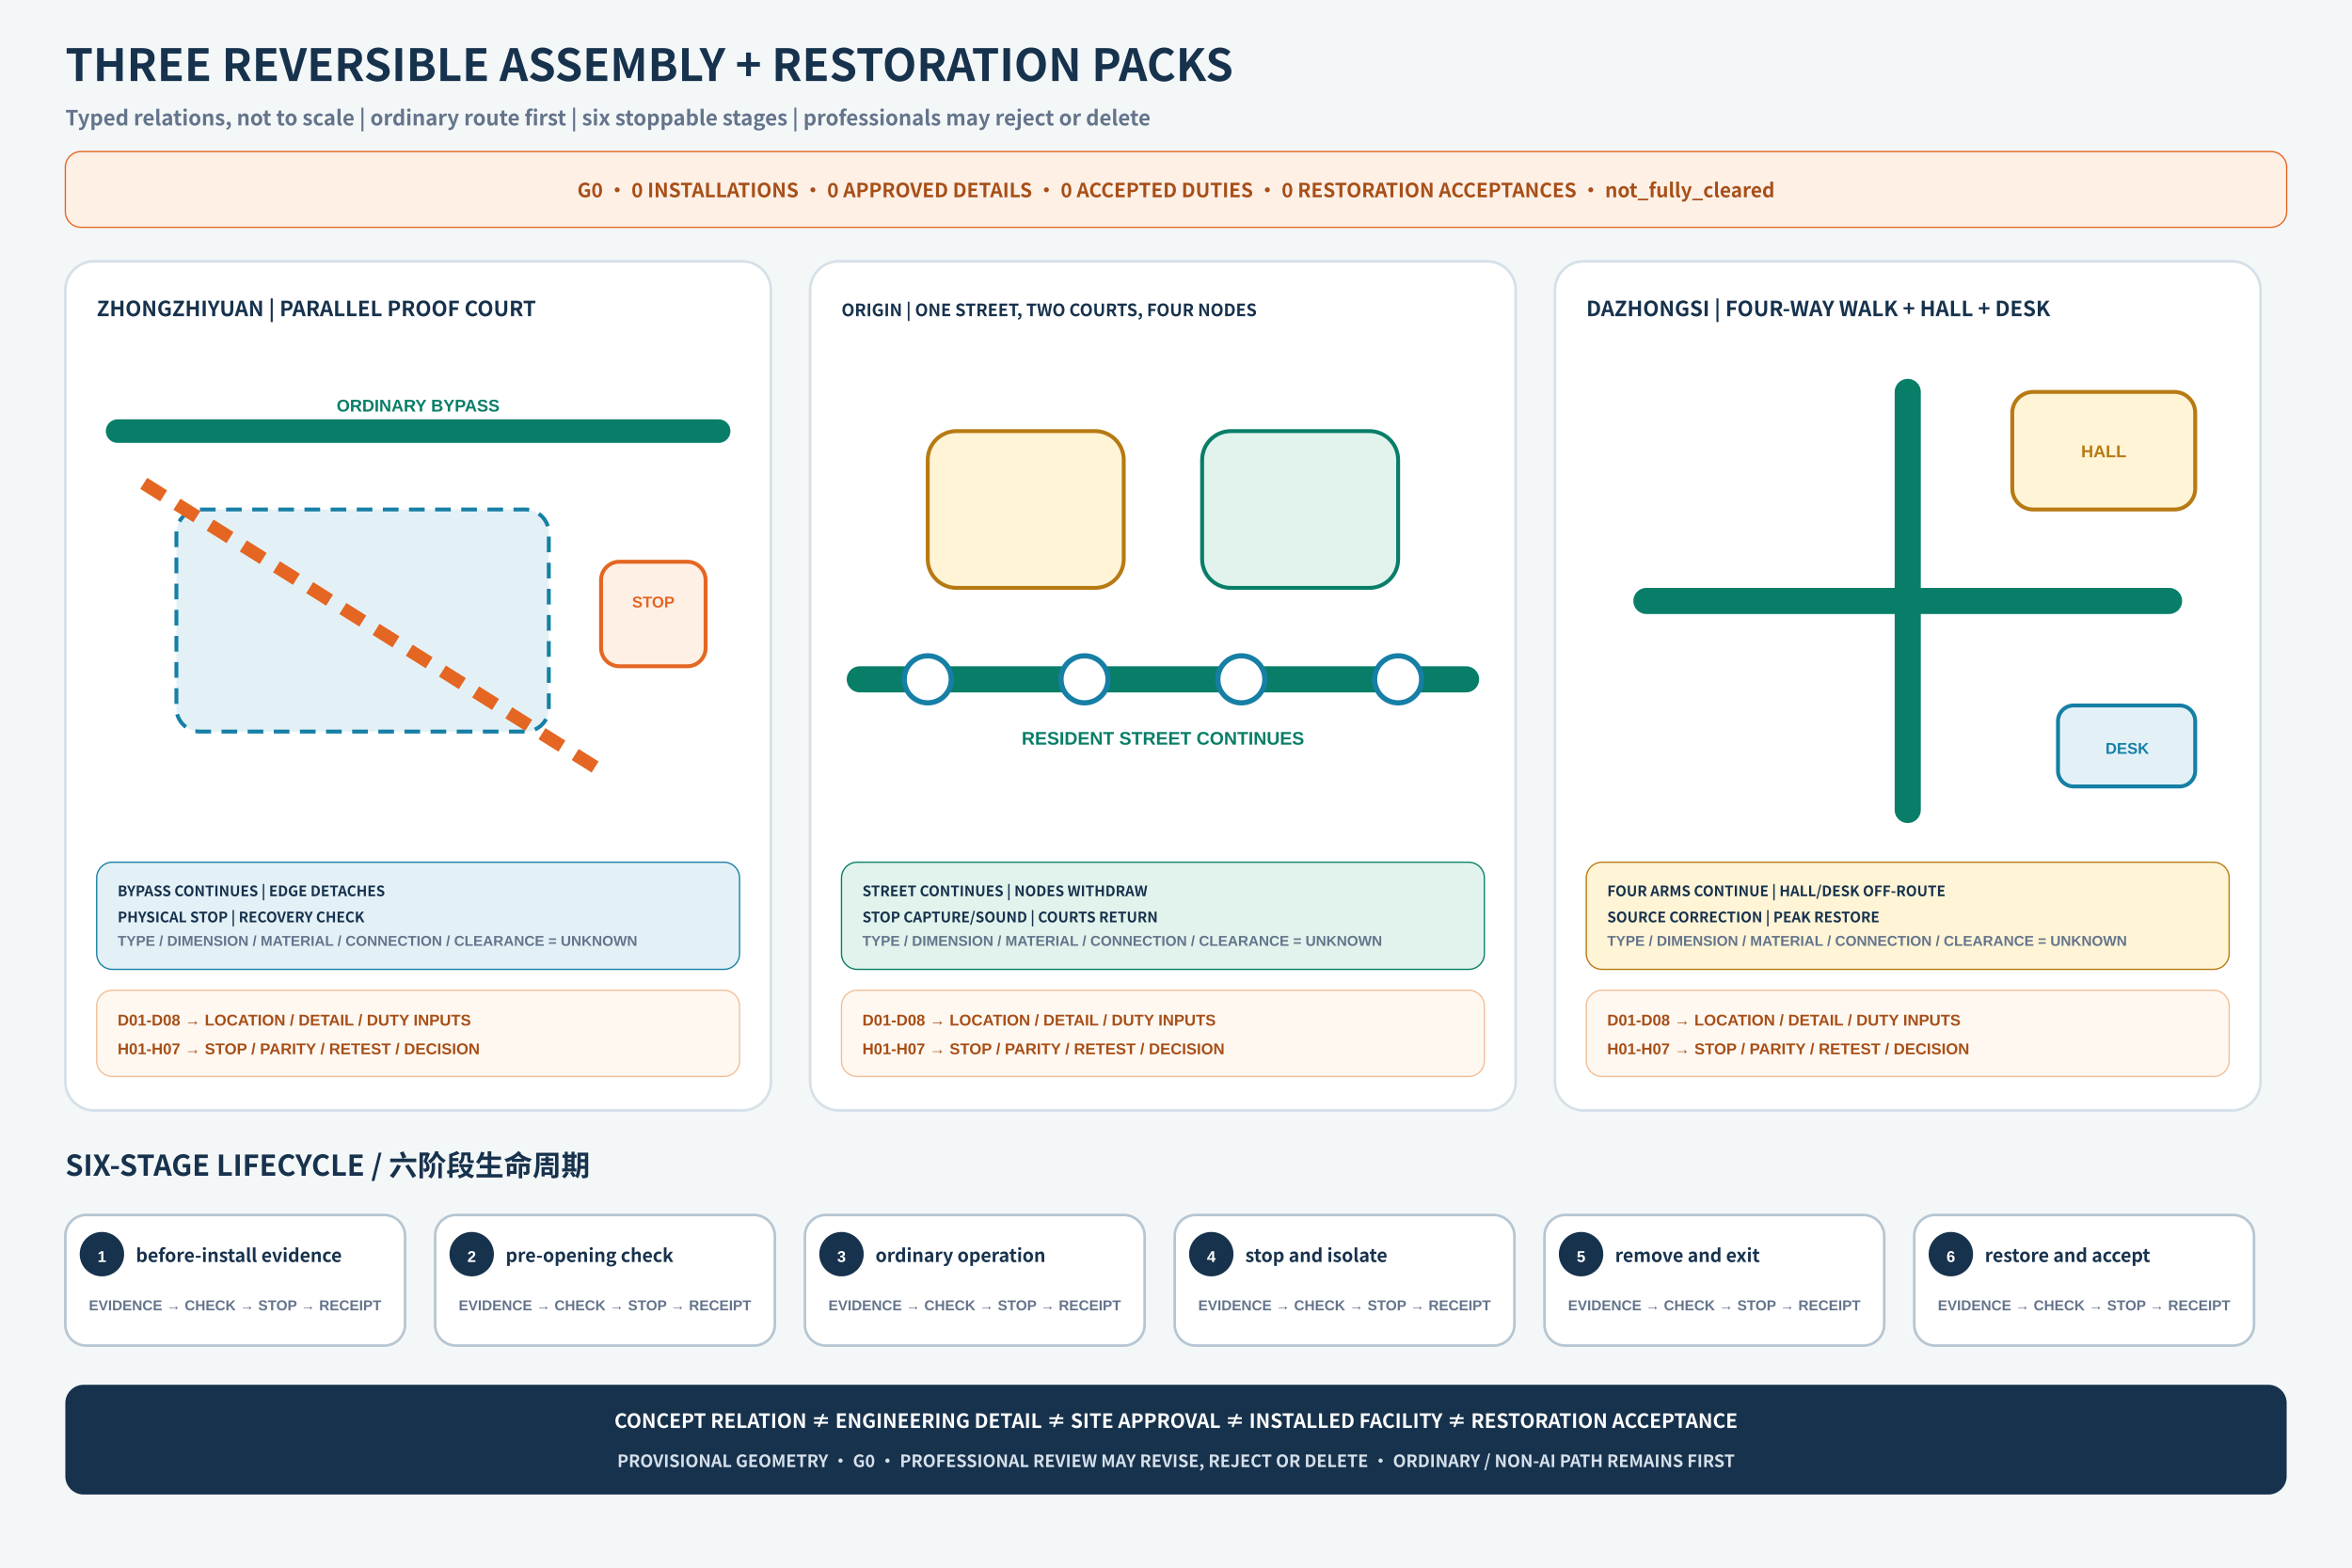
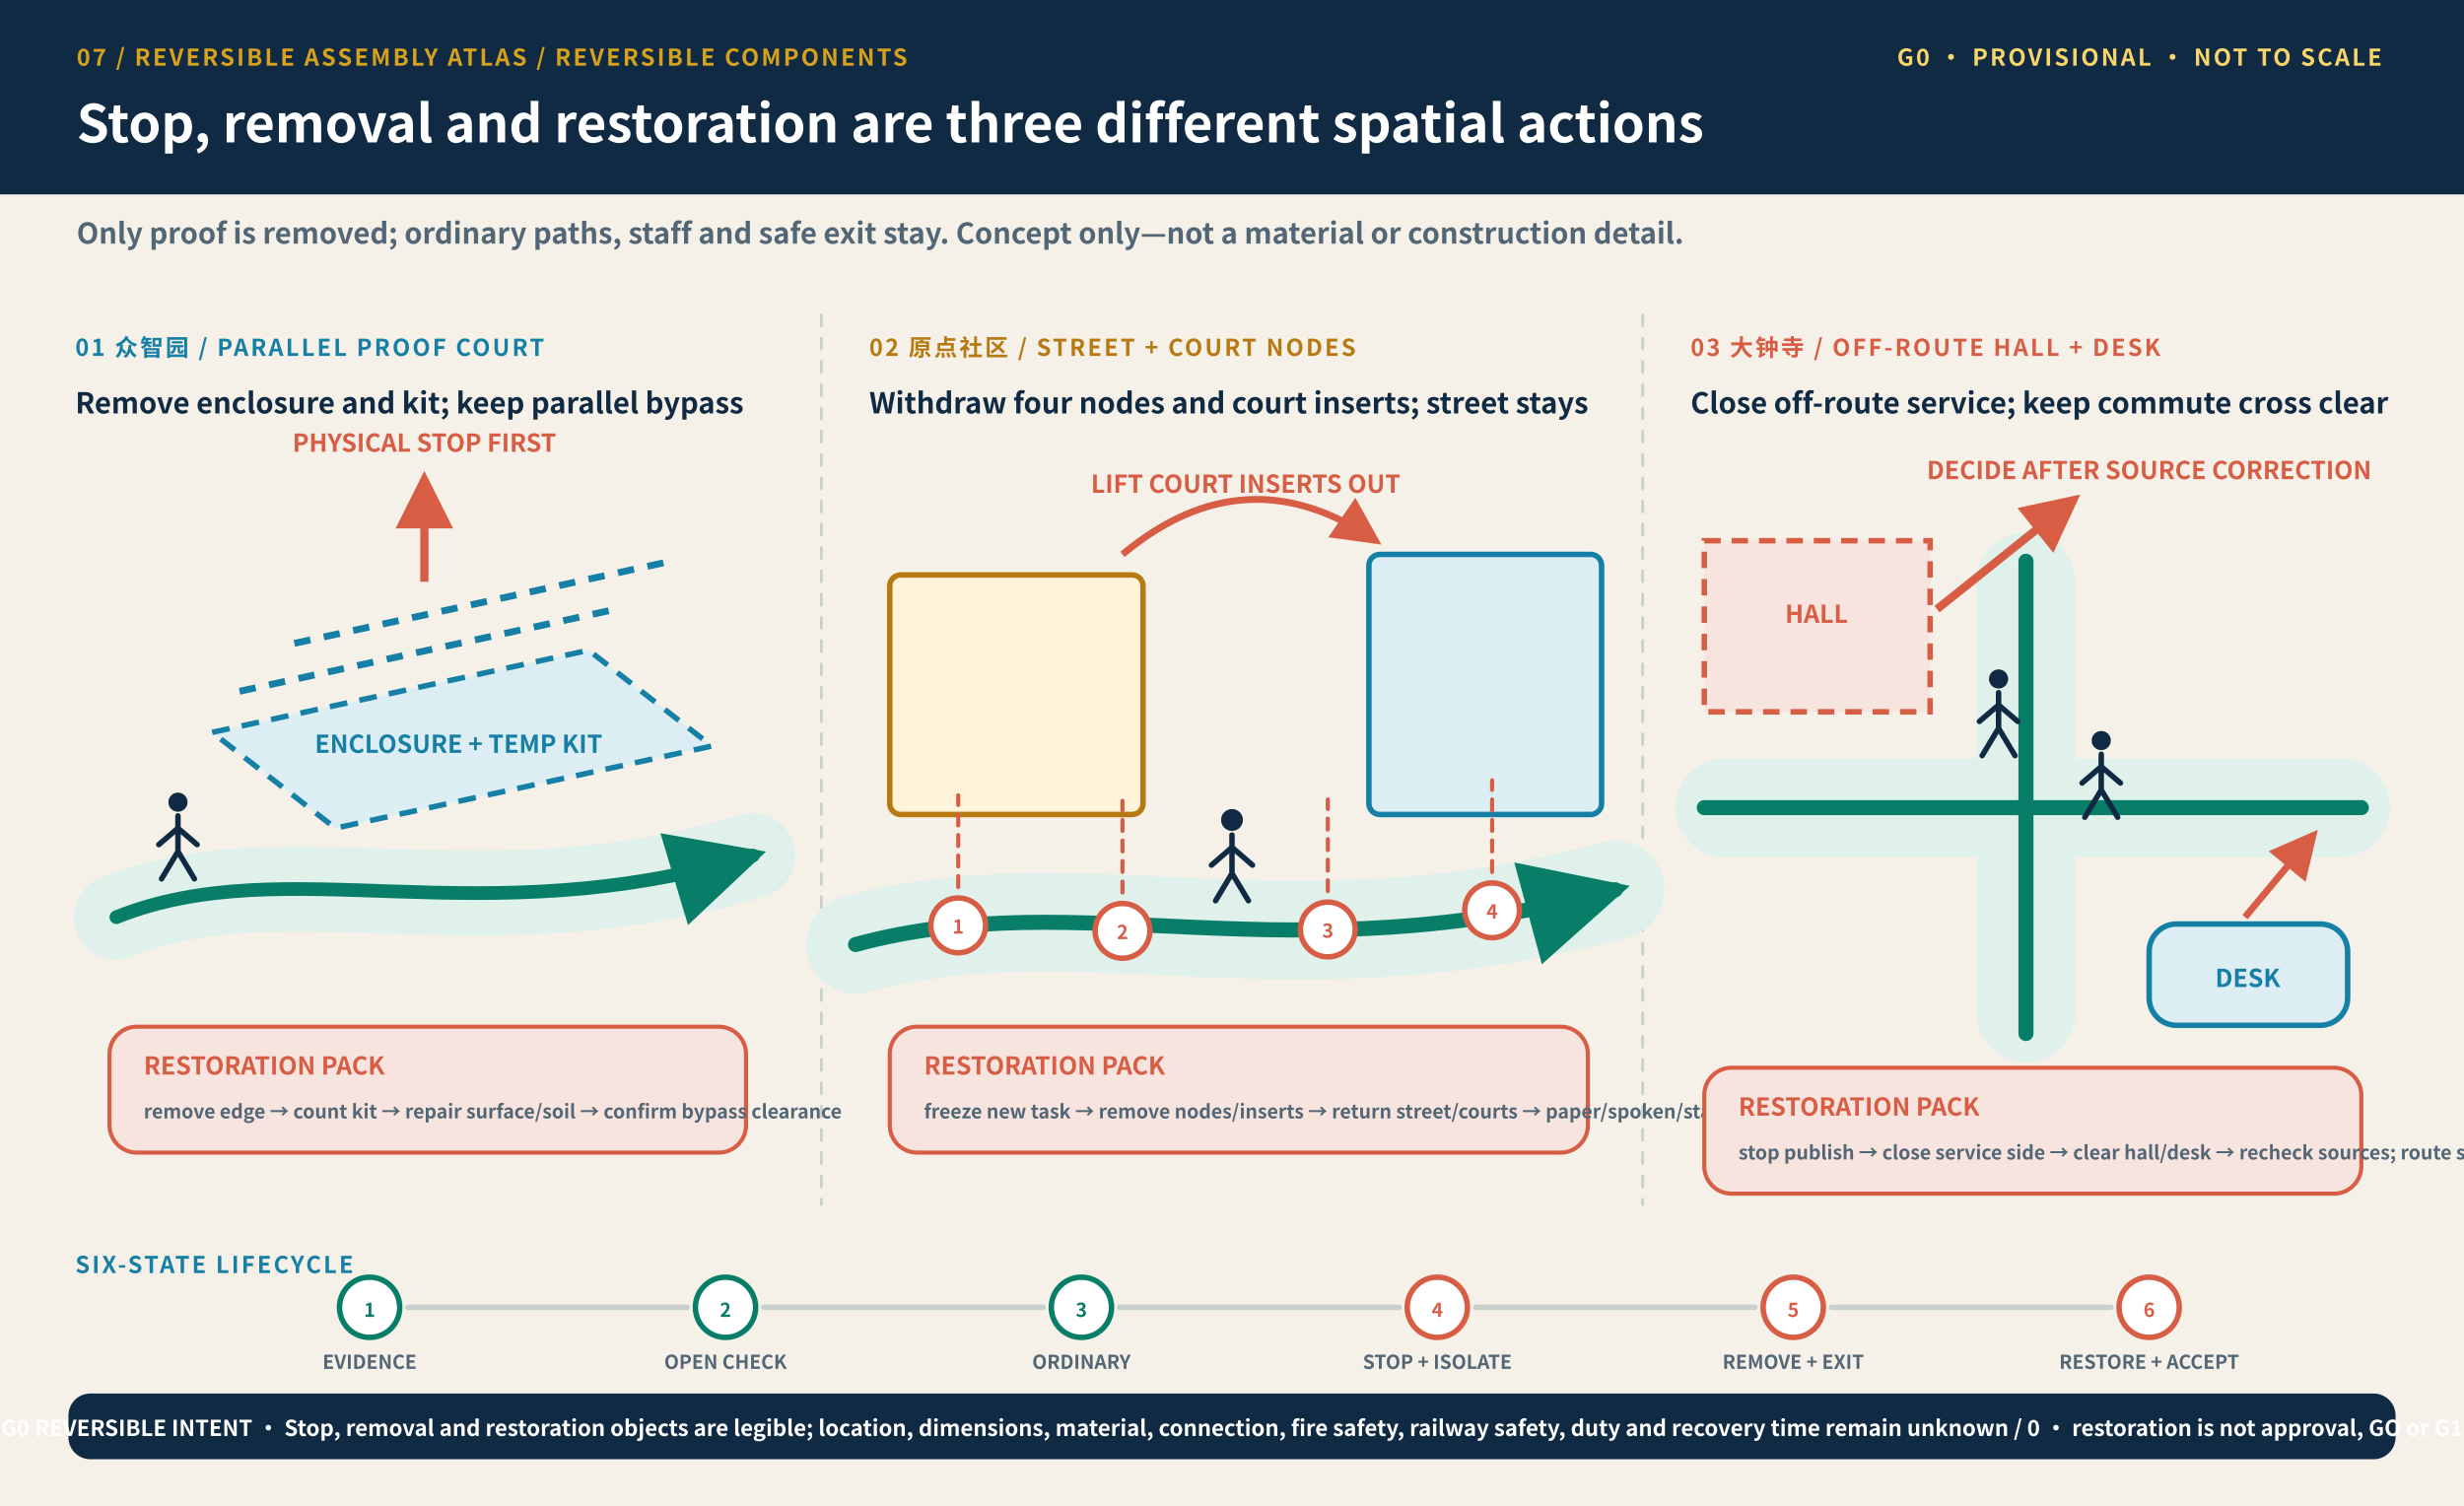
- <svg xmlns="http://www.w3.org/2000/svg" width="1800" height="1200" viewBox="0 0 1800 1200" role="img">
-   <rect width="1800" height="1200" fill="#F4F7F8" />
-   <text x="50" y="62" font-family="Noto Sans CJK SC,Microsoft YaHei,Arial" font-size="34" font-weight="900" fill="#17324D">THREE REVERSIBLE ASSEMBLY + RESTORATION PACKS</text>
-   <text x="50" y="96" font-family="Noto Sans CJK SC,Microsoft YaHei,Arial" font-size="16" font-weight="700" fill="#64748B">Typed relations, not to scale | ordinary route first | six stoppable stages | professionals may reject or delete</text>
-   <rect x="50" y="116" width="1700" height="58" rx="12" fill="#FFF0E6" stroke="#E46622" />
-   <text x="900" y="151" text-anchor="middle" font-family="Noto Sans CJK SC,Microsoft YaHei,Arial" font-size="15" font-weight="900" fill="#A74F18">G0 · 0 INSTALLATIONS · 0 APPROVED DETAILS · 0 ACCEPTED DUTIES · 0 RESTORATION ACCEPTANCES · not_fully_cleared</text>
-   <rect x="50" y="200" width="540" height="650" rx="22" fill="#FFF" stroke="#D5E0E8" stroke-width="2" />
-   <text x="74" y="242" font-family="Noto Sans CJK SC,Microsoft YaHei,Arial" font-size="16" font-weight="900" fill="#17324D">ZHONGZHIYUAN | PARALLEL PROOF COURT</text>
-   <line x1="90" y1="330" x2="550" y2="330" stroke="#087E68" stroke-width="18" stroke-linecap="round" />
-   <text x="320" y="315" text-anchor="middle" font-family="Arial" font-size="13" font-weight="800" fill="#087E68">ORDINARY BYPASS</text>
-   <rect x="135" y="390" width="285" height="170" rx="18" fill="#E3F1F7" stroke="#167FA5" stroke-width="3" stroke-dasharray="12 8" />
-   <line x1="110" y1="370" x2="460" y2="590" stroke="#E46622" stroke-width="10" stroke-dasharray="18 12" />
-   <rect x="460" y="430" width="80" height="80" rx="14" fill="#FFF0E6" stroke="#E46622" stroke-width="3" />
-   <text x="500" y="465" text-anchor="middle" font-family="Arial" font-size="12" font-weight="900" fill="#E46622">STOP</text>
-   <rect x="74" y="660" width="492" height="82" rx="12" fill="#E3F1F7" stroke="#167FA5" />
-   <text x="90" y="686" font-family="Noto Sans CJK SC,Microsoft YaHei,Arial" font-size="11" font-weight="800" fill="#17324D">
-     <tspan x="90" dy="0">BYPASS CONTINUES | EDGE DETACHES</tspan>
-     <tspan x="90" dy="20">PHYSICAL STOP | RECOVERY CHECK</tspan>
-   </text>
-   <text x="90" y="724" font-family="Arial" font-size="11" font-weight="800" fill="#64748B">TYPE / DIMENSION / MATERIAL / CONNECTION / CLEARANCE = UNKNOWN</text>
-   <rect x="74" y="758" width="492" height="66" rx="12" fill="#FFF8F1" stroke="#F1BE95" />
-   <text x="90" y="785" font-family="Arial" font-size="12" font-weight="900" fill="#A74F18">D01-D08 → LOCATION / DETAIL / DUTY INPUTS</text>
-   <text x="90" y="807" font-family="Arial" font-size="12" font-weight="900" fill="#A74F18">H01-H07 → STOP / PARITY / RETEST / DECISION</text>
-   <rect x="620" y="200" width="540" height="650" rx="22" fill="#FFF" stroke="#D5E0E8" stroke-width="2" />
-   <text x="644" y="242" font-family="Noto Sans CJK SC,Microsoft YaHei,Arial" font-size="13" font-weight="900" fill="#17324D">ORIGIN | ONE STREET, TWO COURTS, FOUR NODES</text>
-   <line x1="658" y1="520" x2="1122" y2="520" stroke="#087E68" stroke-width="20" stroke-linecap="round" />
-   <rect x="710" y="330" width="150" height="120" rx="22" fill="#FFF4D6" stroke="#B77A13" stroke-width="3" />
-   <rect x="920" y="330" width="150" height="120" rx="22" fill="#E1F3EC" stroke="#087E68" stroke-width="3" />
-   <circle cx="710" cy="520" r="18" fill="#FFF" stroke="#167FA5" stroke-width="4" />
-   <circle cx="830" cy="520" r="18" fill="#FFF" stroke="#167FA5" stroke-width="4" />
-   <circle cx="950" cy="520" r="18" fill="#FFF" stroke="#167FA5" stroke-width="4" />
-   <circle cx="1070" cy="520" r="18" fill="#FFF" stroke="#167FA5" stroke-width="4" />
-   <text x="890" y="570" text-anchor="middle" font-family="Arial" font-size="14" font-weight="900" fill="#087E68">RESIDENT STREET CONTINUES</text>
-   <rect x="644" y="660" width="492" height="82" rx="12" fill="#E1F3EC" stroke="#087E68" />
-   <text x="660" y="686" font-family="Noto Sans CJK SC,Microsoft YaHei,Arial" font-size="11" font-weight="800" fill="#17324D">
-     <tspan x="660" dy="0">STREET CONTINUES | NODES WITHDRAW</tspan>
-     <tspan x="660" dy="20">STOP CAPTURE/SOUND | COURTS RETURN</tspan>
-   </text>
-   <text x="660" y="724" font-family="Arial" font-size="11" font-weight="800" fill="#64748B">TYPE / DIMENSION / MATERIAL / CONNECTION / CLEARANCE = UNKNOWN</text>
-   <rect x="644" y="758" width="492" height="66" rx="12" fill="#FFF8F1" stroke="#F1BE95" />
-   <text x="660" y="785" font-family="Arial" font-size="12" font-weight="900" fill="#A74F18">D01-D08 → LOCATION / DETAIL / DUTY INPUTS</text>
-   <text x="660" y="807" font-family="Arial" font-size="12" font-weight="900" fill="#A74F18">H01-H07 → STOP / PARITY / RETEST / DECISION</text>
-   <rect x="1190" y="200" width="540" height="650" rx="22" fill="#FFF" stroke="#D5E0E8" stroke-width="2" />
-   <text x="1214" y="242" font-family="Noto Sans CJK SC,Microsoft YaHei,Arial" font-size="16" font-weight="900" fill="#17324D">DAZHONGSI | FOUR-WAY WALK + HALL + DESK</text>
-   <line x1="1460" y1="300" x2="1460" y2="620" stroke="#087E68" stroke-width="20" stroke-linecap="round" />
-   <line x1="1260" y1="460" x2="1660" y2="460" stroke="#087E68" stroke-width="20" stroke-linecap="round" />
-   <rect x="1540" y="300" width="140" height="90" rx="16" fill="#FFF4D6" stroke="#B77A13" stroke-width="3" />
-   <rect x="1575" y="540" width="105" height="62" rx="12" fill="#E3F1F7" stroke="#167FA5" stroke-width="3" />
-   <text x="1610" y="350" text-anchor="middle" font-family="Arial" font-size="13" font-weight="900" fill="#B77A13">HALL</text>
-   <text x="1628" y="577" text-anchor="middle" font-family="Arial" font-size="12" font-weight="900" fill="#167FA5">DESK</text>
-   <rect x="1214" y="660" width="492" height="82" rx="12" fill="#FFF4D6" stroke="#B77A13" />
-   <text x="1230" y="686" font-family="Noto Sans CJK SC,Microsoft YaHei,Arial" font-size="11" font-weight="800" fill="#17324D">
-     <tspan x="1230" dy="0">FOUR ARMS CONTINUE | HALL/DESK OFF-ROUTE</tspan>
-     <tspan x="1230" dy="20">SOURCE CORRECTION | PEAK RESTORE</tspan>
-   </text>
-   <text x="1230" y="724" font-family="Arial" font-size="11" font-weight="800" fill="#64748B">TYPE / DIMENSION / MATERIAL / CONNECTION / CLEARANCE = UNKNOWN</text>
-   <rect x="1214" y="758" width="492" height="66" rx="12" fill="#FFF8F1" stroke="#F1BE95" />
-   <text x="1230" y="785" font-family="Arial" font-size="12" font-weight="900" fill="#A74F18">D01-D08 → LOCATION / DETAIL / DUTY INPUTS</text>
-   <text x="1230" y="807" font-family="Arial" font-size="12" font-weight="900" fill="#A74F18">H01-H07 → STOP / PARITY / RETEST / DECISION</text>
-   <text x="50" y="900" font-family="Noto Sans CJK SC,Microsoft YaHei,Arial" font-size="22" font-weight="900" fill="#17324D">SIX-STAGE LIFECYCLE / 六阶段生命周期</text>
-   <rect x="50" y="930" width="260" height="100" rx="16" fill="#FFF" stroke="#B6C6D2" stroke-width="2" />
-   <circle cx="78" cy="960" r="17" fill="#17324D" />
-   <text x="78" y="966" text-anchor="middle" font-family="Arial" font-size="12" font-weight="900" fill="#FFF">1</text>
-   <text x="104" y="966" font-family="Noto Sans CJK SC,Microsoft YaHei,Arial" font-size="14" font-weight="900" fill="#17324D">before-install evidence</text>
-   <text x="68" y="1003" font-family="Arial" font-size="11" font-weight="800" fill="#64748B">EVIDENCE → CHECK → STOP → RECEIPT</text>
-   <rect x="333" y="930" width="260" height="100" rx="16" fill="#FFF" stroke="#B6C6D2" stroke-width="2" />
-   <circle cx="361" cy="960" r="17" fill="#17324D" />
-   <text x="361" y="966" text-anchor="middle" font-family="Arial" font-size="12" font-weight="900" fill="#FFF">2</text>
-   <text x="387" y="966" font-family="Noto Sans CJK SC,Microsoft YaHei,Arial" font-size="14" font-weight="900" fill="#17324D">pre-opening check</text>
-   <text x="351" y="1003" font-family="Arial" font-size="11" font-weight="800" fill="#64748B">EVIDENCE → CHECK → STOP → RECEIPT</text>
-   <rect x="616" y="930" width="260" height="100" rx="16" fill="#FFF" stroke="#B6C6D2" stroke-width="2" />
-   <circle cx="644" cy="960" r="17" fill="#17324D" />
-   <text x="644" y="966" text-anchor="middle" font-family="Arial" font-size="12" font-weight="900" fill="#FFF">3</text>
-   <text x="670" y="966" font-family="Noto Sans CJK SC,Microsoft YaHei,Arial" font-size="14" font-weight="900" fill="#17324D">ordinary operation</text>
-   <text x="634" y="1003" font-family="Arial" font-size="11" font-weight="800" fill="#64748B">EVIDENCE → CHECK → STOP → RECEIPT</text>
-   <rect x="899" y="930" width="260" height="100" rx="16" fill="#FFF" stroke="#B6C6D2" stroke-width="2" />
-   <circle cx="927" cy="960" r="17" fill="#17324D" />
-   <text x="927" y="966" text-anchor="middle" font-family="Arial" font-size="12" font-weight="900" fill="#FFF">4</text>
-   <text x="953" y="966" font-family="Noto Sans CJK SC,Microsoft YaHei,Arial" font-size="14" font-weight="900" fill="#17324D">stop and isolate</text>
-   <text x="917" y="1003" font-family="Arial" font-size="11" font-weight="800" fill="#64748B">EVIDENCE → CHECK → STOP → RECEIPT</text>
-   <rect x="1182" y="930" width="260" height="100" rx="16" fill="#FFF" stroke="#B6C6D2" stroke-width="2" />
-   <circle cx="1210" cy="960" r="17" fill="#17324D" />
-   <text x="1210" y="966" text-anchor="middle" font-family="Arial" font-size="12" font-weight="900" fill="#FFF">5</text>
-   <text x="1236" y="966" font-family="Noto Sans CJK SC,Microsoft YaHei,Arial" font-size="14" font-weight="900" fill="#17324D">remove and exit</text>
-   <text x="1200" y="1003" font-family="Arial" font-size="11" font-weight="800" fill="#64748B">EVIDENCE → CHECK → STOP → RECEIPT</text>
-   <rect x="1465" y="930" width="260" height="100" rx="16" fill="#FFF" stroke="#B6C6D2" stroke-width="2" />
-   <circle cx="1493" cy="960" r="17" fill="#17324D" />
-   <text x="1493" y="966" text-anchor="middle" font-family="Arial" font-size="12" font-weight="900" fill="#FFF">6</text>
-   <text x="1519" y="966" font-family="Noto Sans CJK SC,Microsoft YaHei,Arial" font-size="14" font-weight="900" fill="#17324D">restore and accept</text>
-   <text x="1483" y="1003" font-family="Arial" font-size="11" font-weight="800" fill="#64748B">EVIDENCE → CHECK → STOP → RECEIPT</text>
-   <rect x="50" y="1060" width="1700" height="84" rx="14" fill="#17324D" />
-   <text x="900" y="1093" text-anchor="middle" font-family="Noto Sans CJK SC,Microsoft YaHei,Arial" font-size="15" font-weight="900" fill="#FFF">CONCEPT RELATION ≠ ENGINEERING DETAIL ≠ SITE APPROVAL ≠ INSTALLED FACILITY ≠ RESTORATION ACCEPTANCE</text>
-   <text x="900" y="1123" text-anchor="middle" font-family="Noto Sans CJK SC,Microsoft YaHei,Arial" font-size="13" font-weight="700" fill="#D6E0EA">PROVISIONAL GEOMETRY · G0 · PROFESSIONAL REVIEW MAY REVISE, REJECT OR DELETE · ORDINARY / NON-AI PATH REMAINS FIRST</text>
+ <svg xmlns="http://www.w3.org/2000/svg" width="1800" height="1100" viewBox="0 0 1800 1100" role="img" aria-labelledby="title desc">
+   <defs>
+     <style>.sans{font-family:"Microsoft YaHei","Noto Sans CJK SC","Segoe UI",Arial,sans-serif}.kicker{font-size:17px;font-weight:900;letter-spacing:1.6px}.head{font-size:38px;font-weight:900}.sub{font-size:21px;font-weight:650}.label{font-size:27px;font-weight:900}.body{font-size:21px;font-weight:760}.small{font-size:18px;font-weight:720}.micro{font-size:16px;font-weight:650}.tiny{font-size:14px;font-weight:650}.number{font-size:42px;font-weight:950}</style>
+     <marker id="greenArrow" viewBox="0 0 16 16" refX="13" refY="8" markerWidth="8" markerHeight="8" orient="auto">
+       <path d="M1 1 L15 8 L1 15 Z" fill="#087E68" />
+     </marker>
+     <marker id="blueArrow" viewBox="0 0 16 16" refX="13" refY="8" markerWidth="8" markerHeight="8" orient="auto">
+       <path d="M1 1 L15 8 L1 15 Z" fill="#167FA5" />
+     </marker>
+     <marker id="coralArrow" viewBox="0 0 16 16" refX="13" refY="8" markerWidth="8" markerHeight="8" orient="auto">
+       <path d="M1 1 L15 8 L1 15 Z" fill="#D75D45" />
+     </marker>
+   </defs>
+   <rect width="1800" height="1100" fill="#F5F1E8" />
+   <rect width="1800" height="142" fill="#102A43" />
+   <text x="56" y="48" class="sans kicker" fill="#D6A21D" text-anchor="start">07 / REVERSIBLE ASSEMBLY ATLAS / REVERSIBLE COMPONENTS</text>
+   <text x="56" y="104" class="sans head" fill="#FFFFFF" text-anchor="start">Stop, removal and restoration are three different spatial actions</text>
+   <text x="1740" y="48" class="sans kicker" fill="#F8D56A" text-anchor="end">G0 · PROVISIONAL · NOT TO SCALE</text>
+   <text x="56" y="178" class="sans sub" fill="#526675" text-anchor="start">Only proof is removed; ordinary paths, staff and safe exit stay. Concept only—not a material or construction detail.</text>
+   <line x1="600" y1="230" x2="600" y2="880" stroke="#C7D0CC" stroke-width="2" stroke-linecap="round" stroke-dasharray="8 9" />
+   <line x1="1200" y1="230" x2="1200" y2="880" stroke="#C7D0CC" stroke-width="2" stroke-linecap="round" stroke-dasharray="8 9" />
+   <text x="55" y="260" class="sans kicker" fill="#167FA5" text-anchor="start">01 众智园 / PARALLEL PROOF COURT</text>
+   <text x="55" y="302" class="sans body" fill="#102A43" text-anchor="start">Remove enclosure and kit; keep parallel bypass</text>
+   <path d="M85 670 C210 620 350 685 550 625" fill="none" stroke="#DFF1EA" stroke-width="62" stroke-linecap="round" />
+   <path d="M85 670 C210 620 350 685 550 625" fill="none" stroke="#087E68" stroke-width="10" stroke-linecap="round" marker-end="url(#greenArrow)" />
+   <path d="M155 535 L430 475 L520 545 L245 605 Z" fill="#DCEEF4" stroke="#167FA5" stroke-width="4" stroke-dasharray="13 9" />
+   <path d="M175 505 L450 445 M215 470 L490 410" stroke="#167FA5" stroke-width="5" stroke-dasharray="12 10" />
+   <path d="M310 425 L310 350" stroke="#D75D45" stroke-width="6" marker-end="url(#coralArrow)" />
+   <text x="310" y="330" class="sans small" fill="#D75D45" text-anchor="middle">PHYSICAL STOP FIRST</text>
+   <text x="335" y="550" class="sans small" fill="#167FA5" text-anchor="middle">ENCLOSURE + TEMP KIT</text>
+   <rect x="80" y="750" width="465" height="92" rx="20" fill="#F8E4DE" stroke="#D75D45" stroke-width="3" />
+   <text x="105" y="785" class="sans small" fill="#D75D45" text-anchor="start">RESTORATION PACK</text>
+   <text x="105" y="817" class="sans tiny" fill="#526675" text-anchor="start">remove edge → count kit → repair surface/soil → confirm bypass clearance</text>
+   <circle cx="130" cy="586" r="7" fill="#102A43" />
+   <path d="M130 596 L130 622 M130 605 L116 617 M130 605 L144 617 M130 622 L118 642 M130 622 L142 642" fill="none" stroke="#102A43" stroke-width="4" stroke-linecap="round" />
+   <text x="635" y="260" class="sans kicker" fill="#B77A13" text-anchor="start">02 原点社区 / STREET + COURT NODES</text>
+   <text x="635" y="302" class="sans body" fill="#102A43" text-anchor="start">Withdraw four nodes and court inserts; street stays</text>
+   <rect x="650" y="420" width="185" height="175" rx="8" fill="#FFF4D9" stroke="#B77A13" stroke-width="4" />
+   <rect x="1000" y="405" width="170" height="190" rx="8" fill="#DCEEF4" stroke="#167FA5" stroke-width="4" />
+   <path d="M625 690 C790 645 940 715 1180 650" fill="none" stroke="#DFF1EA" stroke-width="72" stroke-linecap="round" />
+   <path d="M625 690 C790 645 940 715 1180 650" fill="none" stroke="#087E68" stroke-width="11" stroke-linecap="round" marker-end="url(#greenArrow)" />
+   <circle cx="700" cy="676" r="20" fill="#FFFFFF" stroke="#D75D45" stroke-width="4" />
+   <text x="700" y="682" class="sans tiny" fill="#D75D45" text-anchor="middle">1</text>
+   <line x1="700" y1="648" x2="700" y2="581" stroke="#D75D45" stroke-width="3" stroke-linecap="round" stroke-dasharray="8 7" />
+   <circle cx="820" cy="680" r="20" fill="#FFFFFF" stroke="#D75D45" stroke-width="4" />
+   <text x="820" y="686" class="sans tiny" fill="#D75D45" text-anchor="middle">2</text>
+   <line x1="820" y1="652" x2="820" y2="585" stroke="#D75D45" stroke-width="3" stroke-linecap="round" stroke-dasharray="8 7" />
+   <circle cx="970" cy="679" r="20" fill="#FFFFFF" stroke="#D75D45" stroke-width="4" />
+   <text x="970" y="685" class="sans tiny" fill="#D75D45" text-anchor="middle">3</text>
+   <line x1="970" y1="651" x2="970" y2="584" stroke="#D75D45" stroke-width="3" stroke-linecap="round" stroke-dasharray="8 7" />
+   <circle cx="1090" cy="665" r="20" fill="#FFFFFF" stroke="#D75D45" stroke-width="4" />
+   <text x="1090" y="671" class="sans tiny" fill="#D75D45" text-anchor="middle">4</text>
+   <line x1="1090" y1="637" x2="1090" y2="570" stroke="#D75D45" stroke-width="3" stroke-linecap="round" stroke-dasharray="8 7" />
+   <text x="910" y="360" class="sans small" fill="#D75D45" text-anchor="middle">LIFT COURT INSERTS OUT</text>
+   <path d="M820 405 Q910 330 1005 395" fill="none" stroke="#D75D45" stroke-width="5" marker-end="url(#coralArrow)" />
+   <rect x="650" y="750" width="510" height="92" rx="20" fill="#F8E4DE" stroke="#D75D45" stroke-width="3" />
+   <text x="675" y="785" class="sans small" fill="#D75D45" text-anchor="start">RESTORATION PACK</text>
+   <text x="675" y="817" class="sans tiny" fill="#526675" text-anchor="start">freeze new task → remove nodes/inserts → return street/courts → paper/spoken/staff first</text>
+   <circle cx="900" cy="599" r="8" fill="#102A43" />
+   <path d="M900 610 L900 638 M900 619 L885 632 M900 619 L915 632 M900 638 L888 658 M900 638 L912 658" fill="none" stroke="#102A43" stroke-width="4" stroke-linecap="round" />
+   <text x="1235" y="260" class="sans kicker" fill="#D75D45" text-anchor="start">03 大钟寺 / OFF-ROUTE HALL + DESK</text>
+   <text x="1235" y="302" class="sans body" fill="#102A43" text-anchor="start">Close off-route service; keep commute cross clear</text>
+   <line x1="1480" y1="425" x2="1480" y2="740" stroke="#DFF1EA" stroke-width="72" stroke-linecap="round" />
+   <line x1="1260" y1="590" x2="1710" y2="590" stroke="#DFF1EA" stroke-width="72" stroke-linecap="round" />
+   <line x1="1480" y1="410" x2="1480" y2="755" stroke="#087E68" stroke-width="11" stroke-linecap="round" />
+   <line x1="1245" y1="590" x2="1725" y2="590" stroke="#087E68" stroke-width="11" stroke-linecap="round" />
+   <path d="M1245 395 L1410 395 L1410 520 L1245 520 Z" fill="#F8E4DE" stroke="#D75D45" stroke-width="4" stroke-dasharray="12 8" />
+   <rect x="1570" y="675" width="145" height="74" rx="20" fill="#DCEEF4" stroke="#167FA5" stroke-width="4" />
+   <text x="1327" y="455" class="sans small" fill="#D75D45" text-anchor="middle">HALL</text>
+   <text x="1642" y="721" class="sans small" fill="#167FA5" text-anchor="middle">DESK</text>
+   <path d="M1415 445 L1515 365" stroke="#D75D45" stroke-width="6" marker-end="url(#coralArrow)" />
+   <path d="M1640 670 L1690 610" stroke="#D75D45" stroke-width="5" marker-end="url(#coralArrow)" />
+   <text x="1570" y="350" class="sans small" fill="#D75D45" text-anchor="middle">DECIDE AFTER SOURCE CORRECTION</text>
+   <rect x="1245" y="780" width="480" height="92" rx="20" fill="#F8E4DE" stroke="#D75D45" stroke-width="3" />
+   <text x="1270" y="815" class="sans small" fill="#D75D45" text-anchor="start">RESTORATION PACK</text>
+   <text x="1270" y="847" class="sans tiny" fill="#526675" text-anchor="start">stop publish → close service side → clear hall/desk → recheck sources; route stays open</text>
+   <circle cx="1460" cy="496" r="7" fill="#102A43" />
+   <path d="M1460 506 L1460 532 M1460 515 L1446 527 M1460 515 L1474 527 M1460 532 L1448 552 M1460 532 L1472 552" fill="none" stroke="#102A43" stroke-width="4" stroke-linecap="round" />
+   <circle cx="1535" cy="541" r="7" fill="#102A43" />
+   <path d="M1535 551 L1535 577 M1535 560 L1521 572 M1535 560 L1549 572 M1535 577 L1523 597 M1535 577 L1547 597" fill="none" stroke="#102A43" stroke-width="4" stroke-linecap="round" />
+   <text x="55" y="930" class="sans kicker" fill="#167FA5" text-anchor="start">SIX-STATE LIFECYCLE</text>
+   <circle cx="270" cy="955" r="22" fill="#FFFFFF" stroke="#087E68" stroke-width="4" />
+   <text x="270" y="962" class="sans tiny" fill="#087E68" text-anchor="middle">1</text>
+   <text x="270" y="1000" class="sans tiny" fill="#526675" text-anchor="middle">EVIDENCE</text>
+   <line x1="298" y1="955" x2="502" y2="955" stroke="#C7D0CC" stroke-width="4" stroke-linecap="round" />
+   <circle cx="530" cy="955" r="22" fill="#FFFFFF" stroke="#087E68" stroke-width="4" />
+   <text x="530" y="962" class="sans tiny" fill="#087E68" text-anchor="middle">2</text>
+   <text x="530" y="1000" class="sans tiny" fill="#526675" text-anchor="middle">OPEN CHECK</text>
+   <line x1="558" y1="955" x2="762" y2="955" stroke="#C7D0CC" stroke-width="4" stroke-linecap="round" />
+   <circle cx="790" cy="955" r="22" fill="#FFFFFF" stroke="#087E68" stroke-width="4" />
+   <text x="790" y="962" class="sans tiny" fill="#087E68" text-anchor="middle">3</text>
+   <text x="790" y="1000" class="sans tiny" fill="#526675" text-anchor="middle">ORDINARY</text>
+   <line x1="818" y1="955" x2="1022" y2="955" stroke="#C7D0CC" stroke-width="4" stroke-linecap="round" />
+   <circle cx="1050" cy="955" r="22" fill="#FFFFFF" stroke="#D75D45" stroke-width="4" />
+   <text x="1050" y="962" class="sans tiny" fill="#D75D45" text-anchor="middle">4</text>
+   <text x="1050" y="1000" class="sans tiny" fill="#526675" text-anchor="middle">STOP + ISOLATE</text>
+   <line x1="1078" y1="955" x2="1282" y2="955" stroke="#C7D0CC" stroke-width="4" stroke-linecap="round" />
+   <circle cx="1310" cy="955" r="22" fill="#FFFFFF" stroke="#D75D45" stroke-width="4" />
+   <text x="1310" y="962" class="sans tiny" fill="#D75D45" text-anchor="middle">5</text>
+   <text x="1310" y="1000" class="sans tiny" fill="#526675" text-anchor="middle">REMOVE + EXIT</text>
+   <line x1="1338" y1="955" x2="1542" y2="955" stroke="#C7D0CC" stroke-width="4" stroke-linecap="round" />
+   <circle cx="1570" cy="955" r="22" fill="#FFFFFF" stroke="#D75D45" stroke-width="4" />
+   <text x="1570" y="962" class="sans tiny" fill="#D75D45" text-anchor="middle">6</text>
+   <text x="1570" y="1000" class="sans tiny" fill="#526675" text-anchor="middle">RESTORE + ACCEPT</text>
+   <rect x="50" y="1018" width="1700" height="48" rx="16" fill="#102A43" />
+   <text x="900" y="1049" class="sans micro" fill="#FFFFFF" text-anchor="middle">G0 REVERSIBLE INTENT · Stop, removal and restoration objects are legible; location, dimensions, material, connection, fire safety, railway safety, duty and recovery time remain unknown / 0 · restoration is not approval, GO or G1</text>
</svg>
